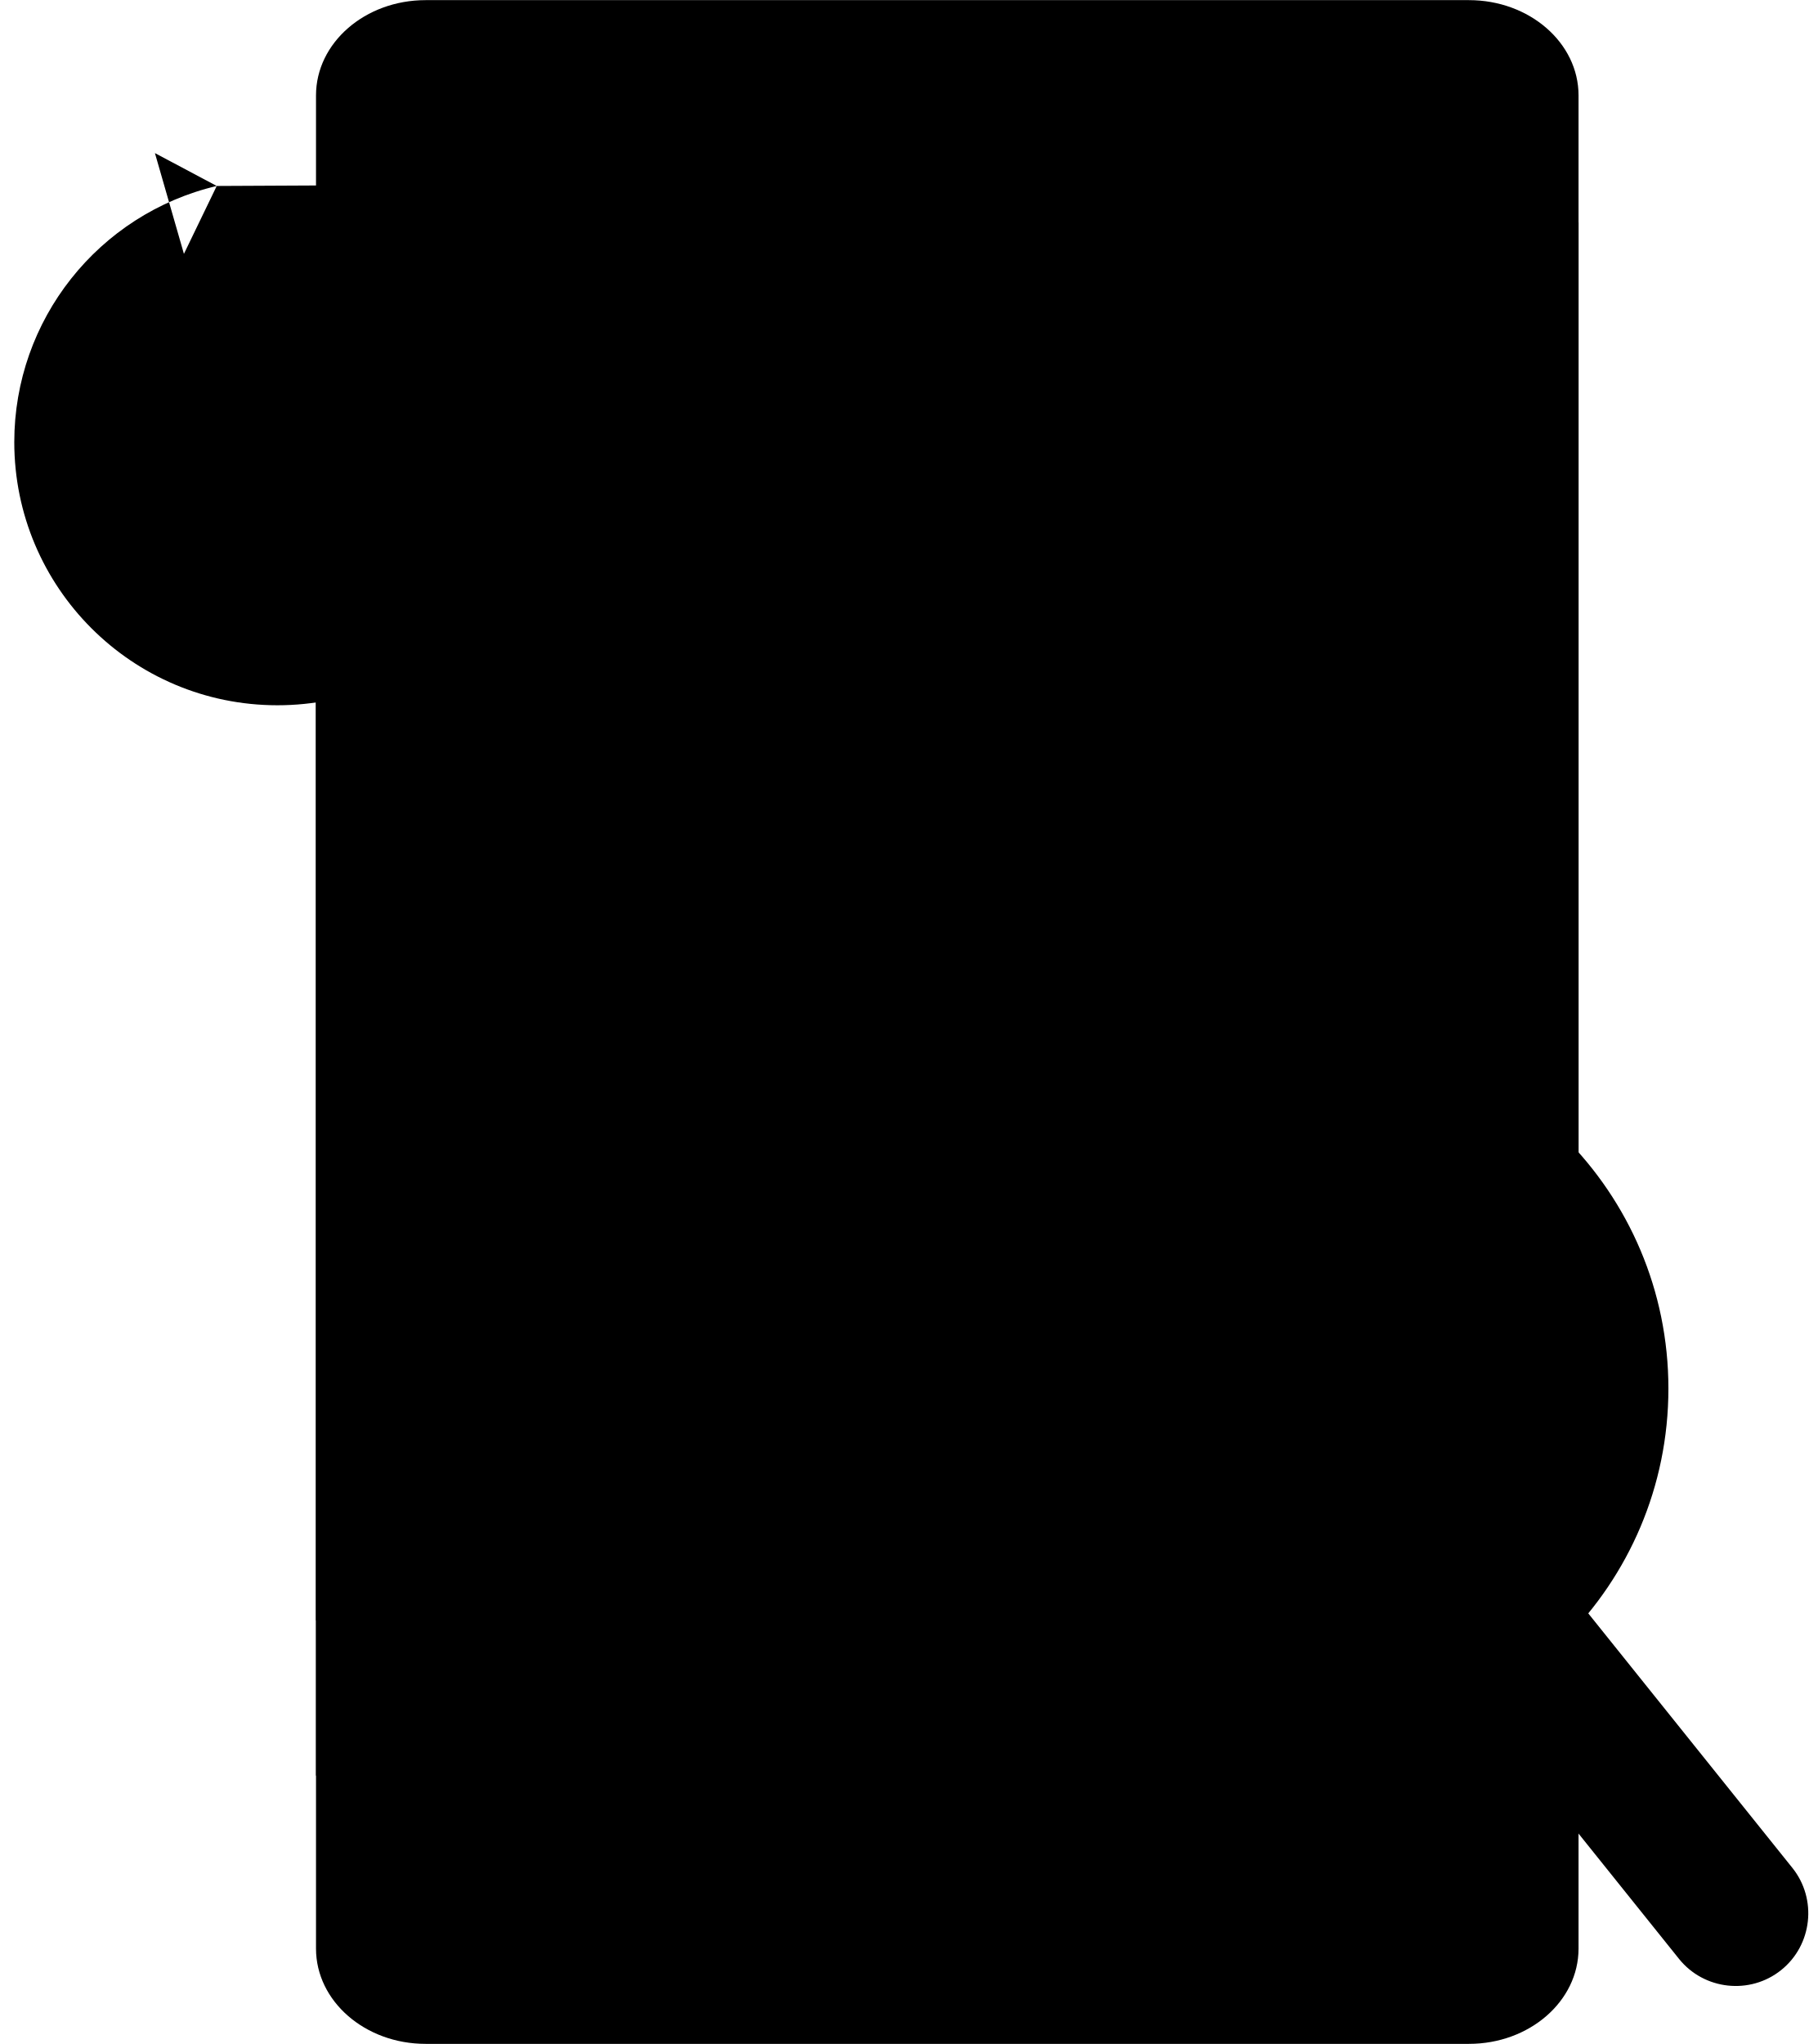
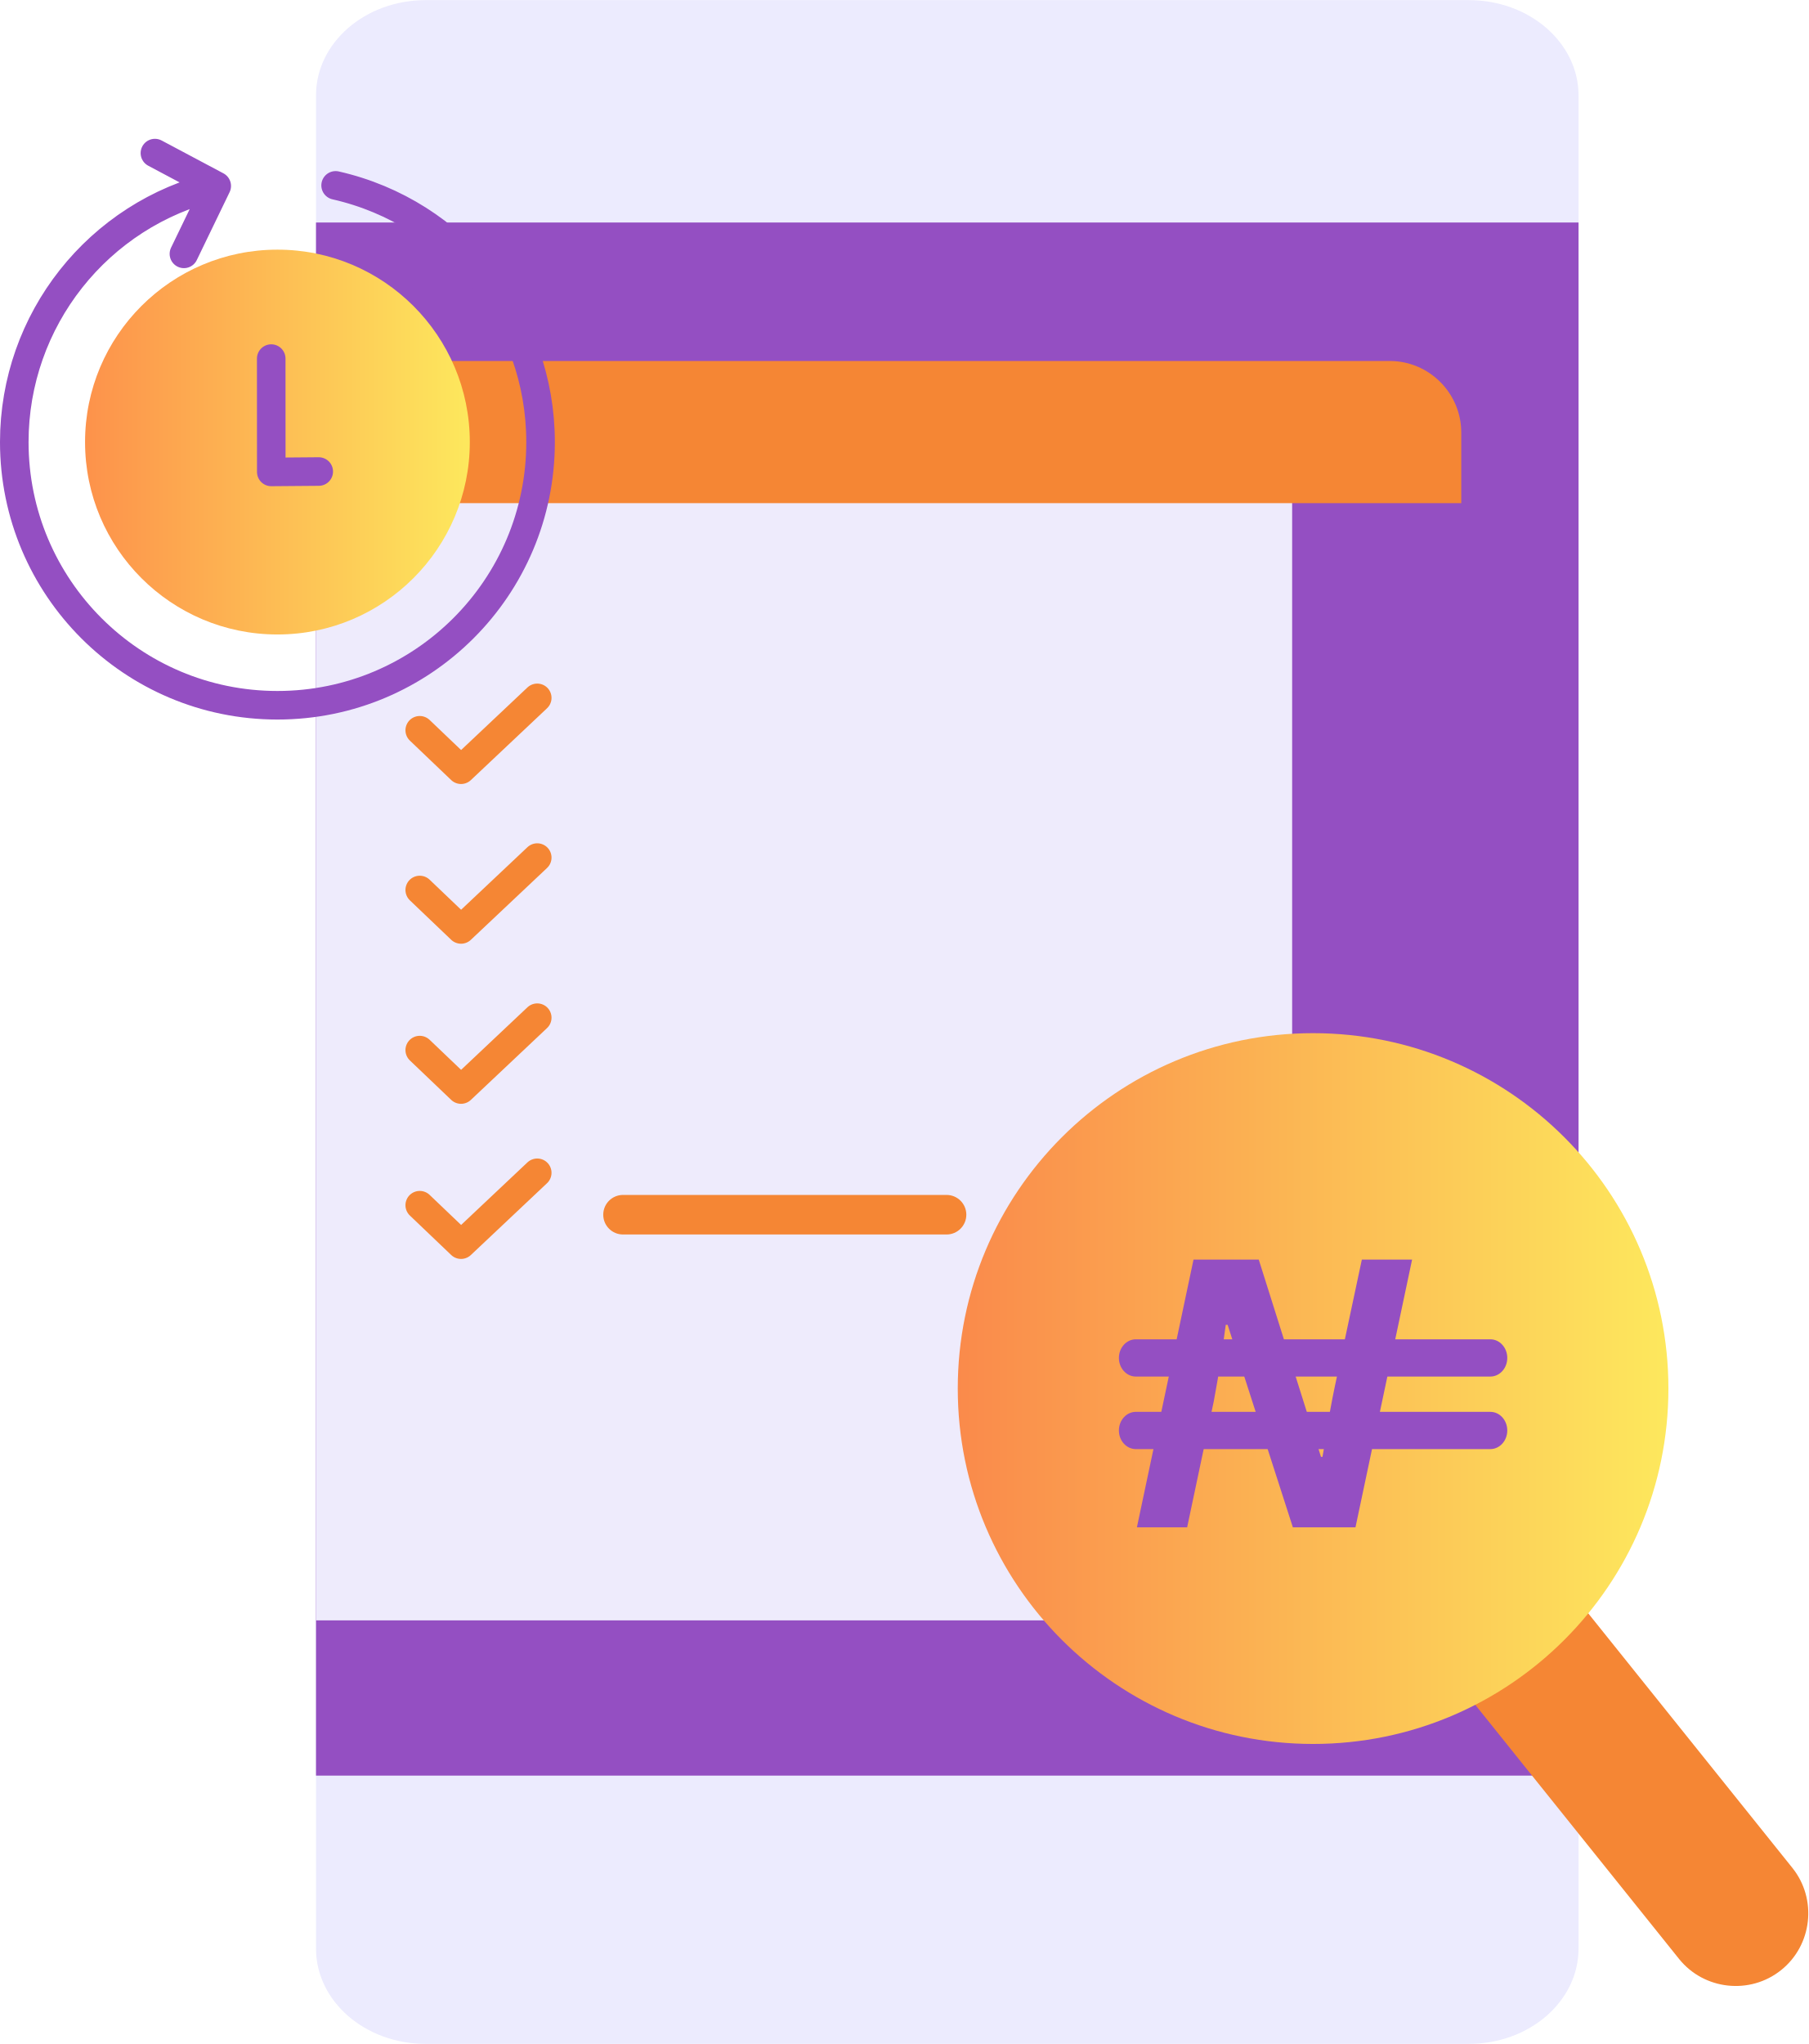
<svg xmlns="http://www.w3.org/2000/svg" xml:space="preserve" width="5.84in" height="6.6in" version="1.1" style="shape-rendering: geometricPrecision; text-rendering: geometricPrecision; image-rendering: optimizeQuality; fill-rule: evenodd; clip-rule: evenodd" viewBox="0 0 5721.13 6464.82">
+   <defs>
+     <linearGradient id="id0" gradientUnits="userSpaceOnUse" x1="3030.21" y1="4391.92" x2="5278.59" y2="4391.92">
+       <stop offset="0" style="stop-opacity: 1; stop-color: #FA8A4B" />
+       <stop offset="1" style="stop-opacity: 1; stop-color: #FDE85D" />
+     </linearGradient>
+     <linearGradient id="id1" gradientUnits="userSpaceOnUse" x1="269.1" y1="1397.94" x2="1486.37" y2="1397.94">
+       <stop offset="0" style="stop-opacity: 1; stop-color: #FD924B" />
+       <stop offset="1" style="stop-opacity: 1; stop-color: #FDE85D" />
+     </linearGradient>
+     <linearGradient id="id2" gradientUnits="userSpaceOnUse" x1="9576.69" y1="4860.2" x2="-1950.3" y2="1910.78">
+       <stop offset="0" style="stop-opacity: 1; stop-color: #A69CF3" />
+       <stop offset="1" style="stop-opacity: 1; stop-color: #FEFEFE" />
+     </linearGradient>
+   </defs>
  <g id="Layer_x0020_1">
    <g id="_1929239238704">
-       <rect class="fil0" x="999.79" y="0" width="3994.49" height="6464.82" rx="346.79" ry="301.47" />
-       <rect class="fil1" x="999.79" y="703.43" width="3994.49" height="4912.82" />
-       <rect class="fil2" x="999.79" y="1518.68" width="3088.35" height="3606.52" />
-       <path class="fil3" d="M999.79 1141.46l3397.29 0c124.37,0 226.13,101.75 226.13,226.13l0 223.63 -3623.42 0 0 -449.77z" />
+       <rect style="fill: #ECEBFE" x="999.79" y="0" width="3994.49" height="6464.82" rx="346.79" ry="301.47" />
+       <rect style="fill: #944FC2" x="999.79" y="703.43" width="3994.49" height="4912.82" />
+       <rect style="fill: #EEEBFC" x="999.79" y="1518.68" width="3088.35" height="3606.52" />
+       <path style="fill: #F58634" d="M999.79 1141.46l3397.29 0c124.37,0 226.13,101.75 226.13,226.13l0 223.63 -3623.42 0 0 -449.77z" />
      <g>
-         <line class="fil4 str0" x1="1971.14" y1="2300.17" x2="3522.05" y2="2300.17" />
+         <line style="fill: none; stroke-width: 90.38; stroke-linecap: round; stroke-linejoin: round; stroke-miterlimit: 2.613" x1="1971.14" y1="2300.17" x2="3522.05" y2="2300.17" />
      </g>
      <g>
-         <line class="fil4 str1" x1="1971.14" y1="2816.29" x2="                3522.05" y2="2816.29" />
+         <line style="fill: none; stroke-width: 90.38; stroke-linecap: round; stroke-linejoin: round; stroke-miterlimit: 2.613" x1="1971.14" y1="2816.29" x2="3522.05" y2="2816.29" />
      </g>
      <g>
-         <line class="fil4 str2" x1="1971.14" y1="3320.29" x2="3522.05" y2="3320.29" />
+         <line style="fill: none; stroke-width: 90.38; stroke-linecap: round; stroke-linejoin: round; stroke-miterlimit: 2.613" x1="1971.14" y1="3320.29" x2="3522.05" y2="3320.29" />
      </g>
      <g>
-         <path class="fil5" d="M1971.14 3904.57c-34.56,0 -62.57,-28.01 -62.57,-62.57 0,-34.56 28.01,-62.57 62.57,-62.57l0 125.14zm1023.61 0l-1023.61 0 0 -125.14 1023.61 0 0 125.14zm0 -125.14c34.56,0 62.57,28.01 62.57,62.57 0,34.56 -28.01,62.57 -62.57,62.57l0 -125.14z" />
+         <path style="fill: #F58634; fill-rule: nonzero" d="M1971.14 3904.57c-34.56,0 -62.57,-28.01 -62.57,-62.57 0,-34.56 28.01,-62.57 62.57,-62.57l0 125.14zm1023.61 0l-1023.61 0 0 -125.14 1023.61 0 0 125.14zm0 -125.14c34.56,0 62.57,28.01 62.57,62.57 0,34.56 -28.01,62.57 -62.57,62.57l0 -125.14z" />
      </g>
      <g>
-         <polyline class="fil4 str3" points="1327.98,2309.65 1458.67,2434.4 1699.73,2207.11" />
+         <polyline style="fill: none; stroke-width: 90.38; stroke-linecap: round; stroke-linejoin: round; stroke-miterlimit: 2.613; stroke: #F58634" points="1327.98,2309.65 1458.67,2434.4 1699.73,2207.11" />
      </g>
      <g>
-         <polyline class="fil4 str4" points="1327.98,2814.87 1458.67,2939.62 1699.73,2712.33" />
+         <polyline style="fill: none; stroke-width: 90.38; stroke-linecap: round; stroke-linejoin: round; stroke-miterlimit: 2.613; stroke: #F58634" points="1327.98,2814.87 1458.67,2939.62 1699.73,2712.33" />
      </g>
      <g>
-         <polyline class="fil4 str5" points="1327.98,3321.27 1458.67,3446.02 1699.73,3218.73" />
+         <polyline style="fill: none; stroke-width: 90.38; stroke-linecap: round; stroke-linejoin: round; stroke-miterlimit: 2.613; stroke: #F58634" points="1327.98,3321.27 1458.67,3446.02 1699.73,3218.73" />
      </g>
      <g>
-         <polyline class="fil4 str6" points="1327.98,3811.94 1458.67,3936.69 1699.73,3709.4" />
+         <polyline style="fill: none; stroke-width: 90.38; stroke-linecap: round; stroke-linejoin: round; stroke-miterlimit: 2.613; stroke: #F58634" points="1327.98,3811.94 1458.67,3936.69 1699.73,3709.4" />
      </g>
-       <path class="fil6" d="M4951.45 5011.31l719.37 896.85c79.13,98.65 63.16,244.1 -35.49,323.23l-0.01 0c-98.66,79.13 -244.1,63.16 -323.23,-35.49l-719.37 -896.85c-79.13,-98.65 -63.16,-244.1 35.5,-323.23l0.01 -0c98.65,-79.13 244.1,-63.16 323.23,35.5z" />
+       <path style="fill: #F58634" d="M4951.45 5011.31l719.37 896.85c79.13,98.65 63.16,244.1 -35.49,323.23l-0.01 0c-98.66,79.13 -244.1,63.16 -323.23,-35.49l-719.37 -896.85c-79.13,-98.65 -63.16,-244.1 35.5,-323.23l0.01 -0c98.65,-79.13 244.1,-63.16 323.23,35.5z" />
      <g>
-         <path class="fil4 str7" d="M1061.84 586c379.24,85.99 648.44,423.07 648.44,811.94 0,459.81 -372.74,832.55 -832.55,832.55 -459.81,0 -832.55,-372.75 -832.55,-832.55 0,-385.84 265.1,-721.12 640.54,-810.11m-195.57 -103.97l195.57 103.97 -103.81 214.77" />
+         <path style="fill: none; stroke-width: 90.38; stroke-linecap: round; stroke-linejoin: round; stroke-miterlimit: 2.613; stroke: #944FC2" d="M1061.84 586c379.24,85.99 648.44,423.07 648.44,811.94 0,459.81 -372.74,832.55 -832.55,832.55 -459.81,0 -832.55,-372.75 -832.55,-832.55 0,-385.84 265.1,-721.12 640.54,-810.11m-195.57 -103.97l195.57 103.97 -103.81 214.77" />
      </g>
-       <circle class="fil7" cx="877.74" cy="1397.94" r="608.64" />
+       <circle style="fill: url(#id1)" cx="877.74" cy="1397.94" r="608.64" />
      <g>
-         <polyline class="fil4 str8" points="1008.44,1491.15 858.28,1492.36 858.11,1133.9" />
+         <polyline style="fill: none; stroke-width: 90.38; stroke-linecap: round; stroke-linejoin: round; stroke-miterlimit: 2.613; stroke: #944FC2" points="1008.44,1491.15 858.28,1492.36 858.11,1133.9" />
      </g>
-       <circle class="fil8" cx="4154.4" cy="4391.92" r="1124.19" />
+       <circle style="fill: url(#id0)" cx="4154.4" cy="4391.92" r="1124.19" />
      <g>
-         <text x="3566.15" y="4830.9" class="fil1 fnt0">N</text>
+         <text x="3566.15" y="4830.9" style="fill: #944FC2; font-style: italic; font-weight: bold; font-size: 1186.18px; font-family: 'Arvo'">N</text>
        <g>
-           <path class="fil9" d="M3593.63 4583.42c-29.61,0 -53.61,-26.38 -53.61,-58.91 0,-32.53 24,-58.91 53.61,-58.91l0 117.81zm1121.55 0l-1121.55 0 0 -117.81 1121.55 0 0 117.81zm0 -117.81c29.61,0 53.61,26.38 53.61,58.91 0,32.53 -24,58.91 -53.61,58.91l0 -117.81z" />
+           <path style="fill: #944FC2" d="M3593.63 4583.42c-29.61,0 -53.61,-26.38 -53.61,-58.91 0,-32.53 24,-58.91 53.61,-58.91l0 117.81zm1121.55 0l-1121.55 0 0 -117.81 1121.55 0 0 117.81zm0 -117.81c29.61,0 53.61,26.38 53.61,58.91 0,32.53 -24,58.91 -53.61,58.91l0 -117.81z" />
        </g>
        <g>
-           <path class="fil9" d="M3593.63 4353.95c-29.61,0 -53.61,-26.38 -53.61,-58.91 0,-32.53 24,-58.91 53.61,-58.91l0 117.81zm1121.55 0l-1121.55 0 0 -117.81 1121.55 0 0 117.81zm0 -117.81c29.61,0 53.61,26.38 53.61,58.91 0,32.53 -24,58.91 -53.61,58.91l0 -117.81z" />
+           <path style="fill: #944FC2" d="M3593.63 4353.95c-29.61,0 -53.61,-26.38 -53.61,-58.91 0,-32.53 24,-58.91 53.61,-58.91l0 117.81zm1121.55 0l-1121.55 0 0 -117.81 1121.55 0 0 117.81zm0 -117.81c29.61,0 53.61,26.38 53.61,58.91 0,32.53 -24,58.91 -53.61,58.91l0 -117.81z" />
        </g>
      </g>
    </g>
  </g>
</svg>
